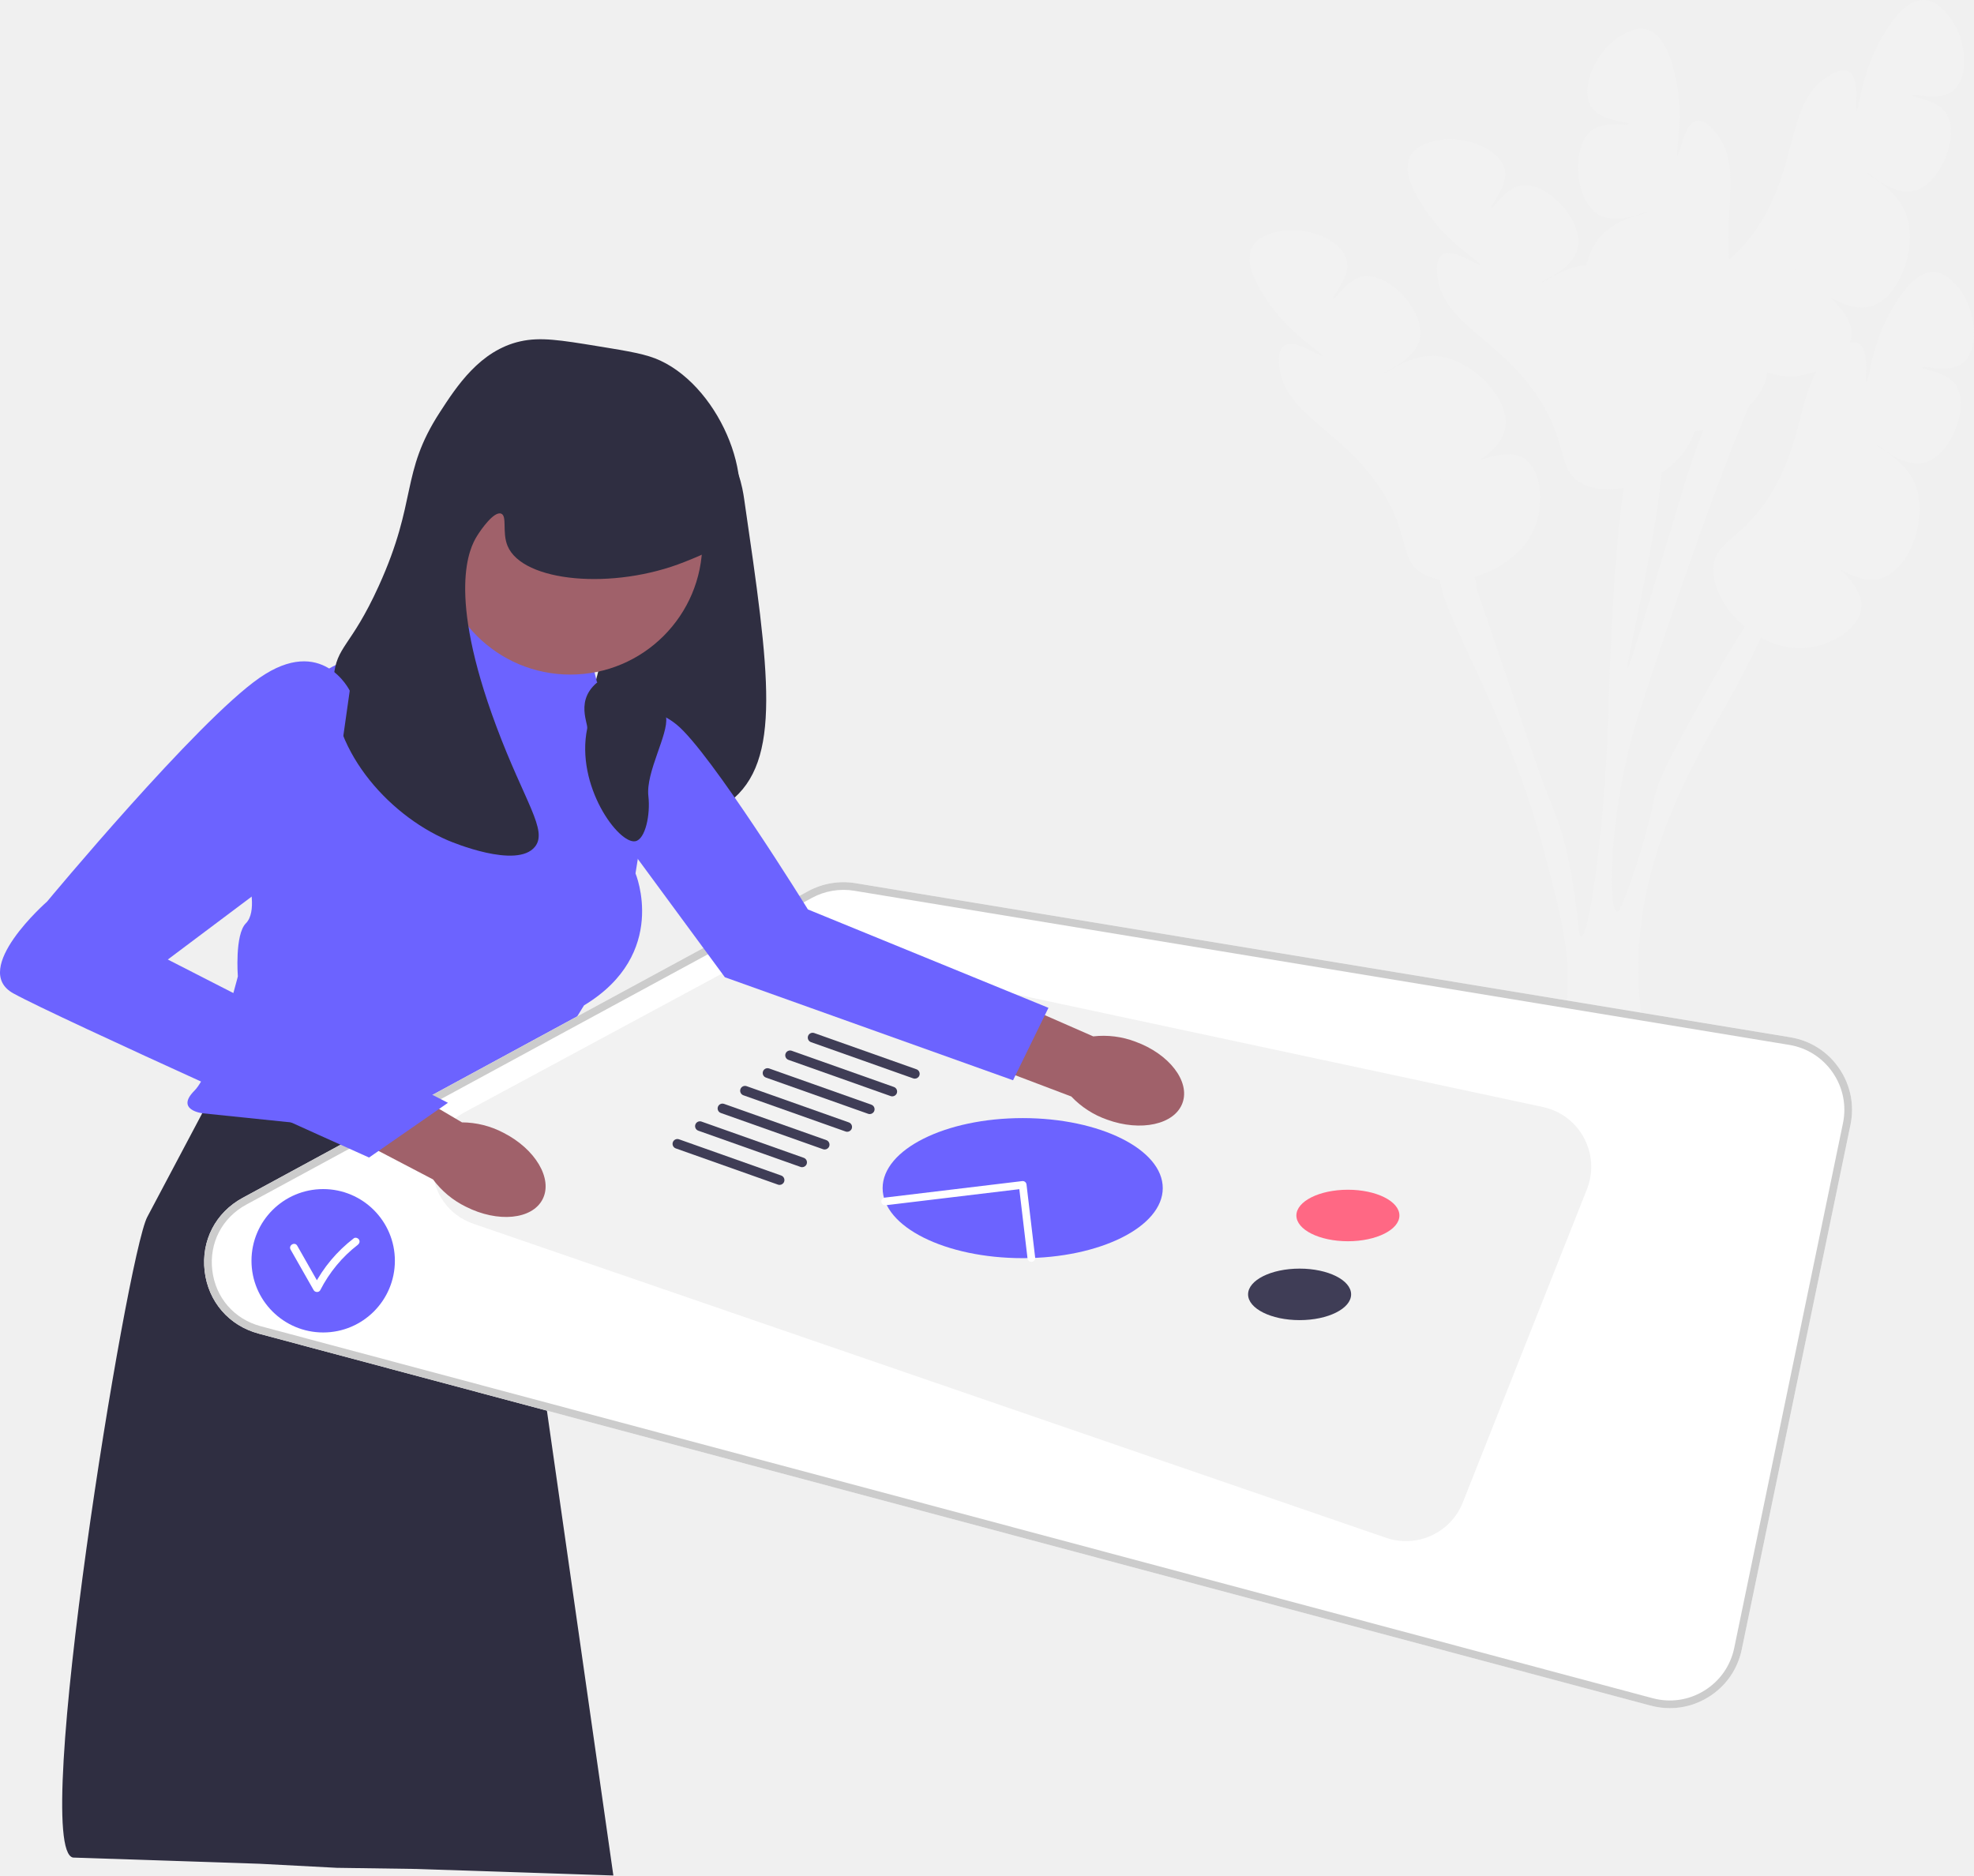
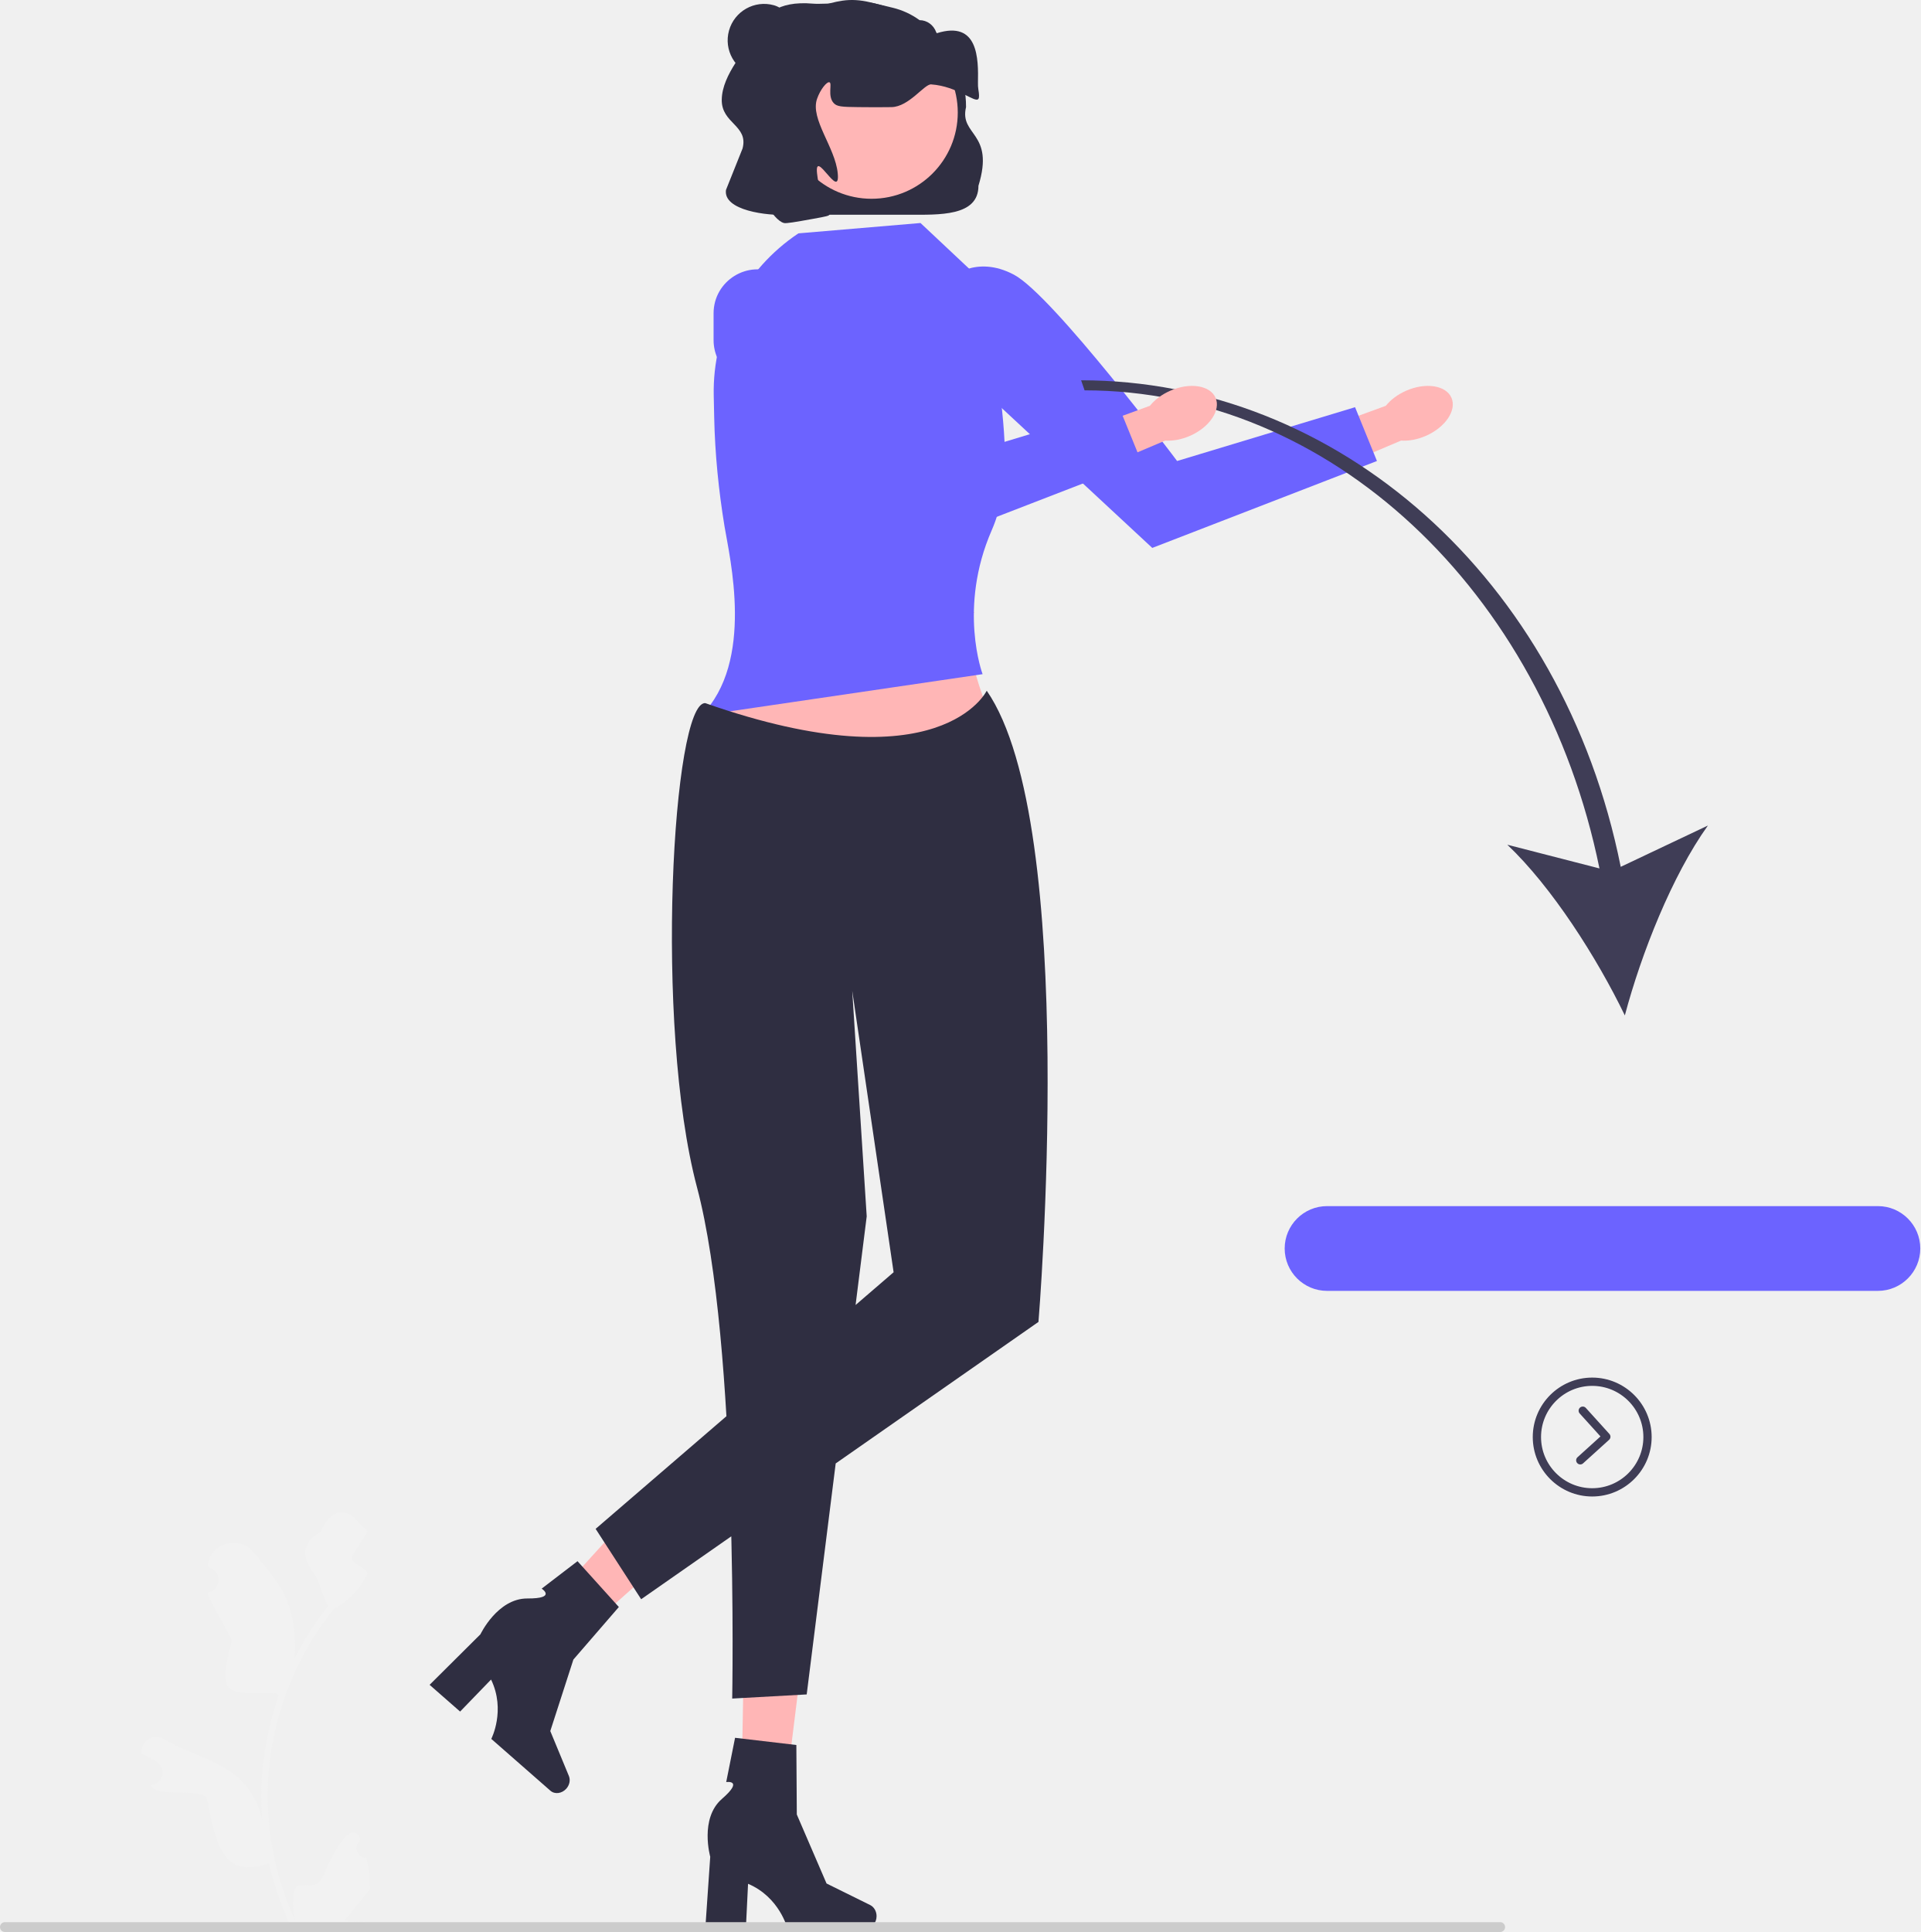
- <svg xmlns="http://www.w3.org/2000/svg" width="770.936" height="732.5" viewBox="0 0 770.936 732.5">
-   <path d="M733.063,173.909c.375-.552,9.704,8.839,18.188,6.907,10.57-2.407,18.302-22.04,12.57-30.437-3.793-5.557-13.227-5.818-13.031-6.861,.21-1.115,10.363,2.623,15.886-1.842,6.71-5.424,5.308-21.922-2.901-30.575-1.642-1.731-4.37-4.607-8.288-4.835-7.695-.447-13.737,9.683-16.392,14.136-8.443,14.157-9.134,29.01-10.176,28.871-.963-.129,1.594-12.558-3.039-15.103-1.015-.557-2.221-.55-3.419-.273,.303-.784,.522-1.592,.632-2.422,.695-5.235-3.464-10.8-8.378-15.464,5.118,3.032,10.903,5.134,16.021,3.631,11.434-3.359,19.042-24.56,13.031-37.574-4.198-9.09-14.904-13.892-14.551-14.412,.375-.552,9.704,8.839,18.188,6.907,10.57-2.407,18.302-22.04,12.57-30.437-3.793-5.557-13.227-5.818-13.031-6.861,.21-1.115,10.363,2.623,15.886-1.842,6.71-5.424,5.308-21.922-2.901-30.575-1.642-1.731-4.37-4.607-8.288-4.835-7.695-.447-13.737,9.683-16.392,14.136-8.443,14.157-9.134,29.01-10.176,28.871-.963-.129,1.594-12.558-3.039-15.103-2.901-1.594-7.363,1.379-8.749,2.302-15.239,10.153-11.016,32.229-25.095,55.716-4.533,7.562-9.049,12.078-12.86,15.494-1.741-21.029,4.671-37.172-5.042-49.399-1.036-1.304-4.371-5.502-7.621-4.875-5.19,1.001-6.57,13.615-7.526,13.442-1.034-.187,2.864-14.536-.828-30.601-1.161-5.053-3.804-16.549-11.265-18.484-3.799-.985-7.278,.915-9.372,2.059-10.468,5.717-16.863,20.989-12.141,28.21,3.887,5.944,14.697,5.501,14.555,6.627-.133,1.052-9.192-1.593-14.508,2.532-8.031,6.234-6.695,27.291,2.627,32.825,7.483,4.442,19.243-1.634,19.43-.994,.177,.604-11.486,1.89-18.271,9.253-2.816,3.057-4.748,7.121-5.84,11.513-9.239,.694-17.147,7.315-17.443,6.804-.335-.577,12.173-4.91,14.111-13.394,2.415-10.568-11.922-26.05-21.974-24.527-6.653,1.008-10.979,9.395-11.833,8.767-.914-.673,6.858-8.2,5.23-15.113-1.978-8.398-17.451-14.289-28.808-10.645-2.272,.729-6.047,1.94-7.951,5.372-3.74,6.74,2.768,16.577,5.629,20.901,9.095,13.747,22.179,20.812,21.602,21.69-.533,.812-10.625-6.882-14.927-3.811-2.694,1.923-1.95,7.233-1.72,8.882,2.539,18.135,24.263,23.904,39.321,46.775,12.262,18.624,7.03,28.732,17.418,33.781,4.46,2.167,10.138,2.586,15.942,1.543l-0,0c-4.492,30.078-5.761,81.517-5.761,81.517-1.268,51.453-7.882,93.827-10.778,93.746-1.608-.049-1.015-13.009-5.886-33.852-3.418-14.613-5.032-13.939-13.908-40.012-14.085-41.359-21.126-62.032-21.141-62.145-.075-.899-.198-2.714-.712-4.55,10.425-2.917,20.548-10.39,24.064-20.877,2.813-8.39,2.074-20.852-4.769-25.342-4.415-2.897-11.233-1.563-17.568,.842,4.952-3.297,9.355-7.598,10.219-12.862,1.932-11.76-13.872-27.809-28.205-28.037-10.011-.159-18.981,7.405-19.297,6.861-.335-.577,12.173-4.91,14.111-13.394,2.415-10.568-11.922-26.05-21.974-24.527-6.652,1.008-10.979,9.395-11.833,8.767-.914-.673,6.858-8.2,5.23-15.113-1.978-8.398-17.451-14.29-28.808-10.645-2.272,.729-6.047,1.94-7.951,5.372-3.74,6.74,2.768,16.577,5.629,20.901,9.095,13.747,22.179,20.812,21.602,21.69-.533,.812-10.625-6.882-14.927-3.811-2.694,1.923-1.95,7.233-1.72,8.882,2.539,18.135,24.263,23.904,39.321,46.775,12.262,18.624,7.03,28.732,17.418,33.781,1.798,.874,3.797,1.455,5.919,1.781l0,.01c.914,14.22,26.532,52.436,40.79,106.77,7.102,27.07,10.988,41.838,8.191,62.402-2.763,20.387-10.435,34.147-10.296,43.232,.011,.85,.085,1.634,.242,2.392l42.107-5.527c.282-.816,.504-1.653,.68-2.513,3.207-15.468-8.492-38.977-2.547-76.892,4.415-28.135,16.511-51.276,22.151-62.057,6.93-13.259,15.117-25.73,23.958-45.096,5.676,3.126,12.112,4.785,18.498,3.983,8.78-1.104,19.689-7.174,20.767-15.288,.695-5.235-3.464-10.8-8.378-15.464,5.118,3.032,10.903,5.134,16.021,3.63,11.434-3.359,19.042-24.56,13.031-37.574-4.198-9.089-14.904-13.892-14.551-14.412Zm-171.31,13.863c-.031-.061,.409-.252,1.175-.563-.722,.405-1.144,.624-1.175,.563Zm139.976-81.866c-.678-.474-1.058-.76-1.017-.814,.041-.054,.405,.259,1.017,.814Zm-43.667,21.705c.753-.341,1.195-.527,1.218-.463,.023,.064-.427,.219-1.218,.463Zm-34.607,24.651c-.031-.061,.409-.252,1.175-.563-.722,.405-1.144,.624-1.175,.563Zm12.113,108.774c-1.011-.228,11.286-49.966,13.303-76.373,5.836-3.826,10.63-9.214,12.832-15.782,.038-.114,.073-.232,.11-.347,1.167-.162,2.328-.382,3.478-.653-4.115,10.405-6.411,17.961-6.411,17.961-10.686,35.204-22.39,75.404-23.312,75.193Zm45.895-16.238c-3.375,5.175-7.329,11.537-12.775,21.268-13.968,24.931-20.945,37.388-22.78,46.27-.482,2.371-3.026,15.199-8.855,31.458-2.979,8.297-4.469,12.445-5.602,12.277-3.209-.488-3.263-33.215,5.619-67.1,1.522-5.769,2.736-9.491,5.044-16.531,3.744-11.485,24.608-75.32,41.021-114.046l.002-.005c3.031-2.905,5.299-6.229,6.412-9.727,.355-1.117,.555-2.15,.635-3.133,3.925,1.248,8.043,1.751,12.141,1.235,2.292-.288,4.728-.917,7.097-1.83-6.554,11.615-6.448,29.008-17.387,47.256-11.464,19.125-22.841,18.795-22.885,30.345-.029,7.67,4.964,16.155,12.318,22.257l-.005,.008Zm23.097-33.454c.041-.054,.405,.259,1.017,.814-.678-.475-1.058-.76-1.017-.814Z" fill="#f2f2f2" />
-   <path d="M264.226,161.609c6.429-1.071,13.425,6.781,16.347,10.06,7.801,8.755,9.43,18.941,10.06,23.264,9.941,68.226,14.911,102.338-5.659,118.205-19.549,15.079-55.281,11.035-62.246-2.515-2.713-5.278-.445-10.8,3.144-21.377,6.632-19.548,10.541-39.922,16.347-59.731,13.258-45.232,12.145-66.262,22.006-67.905Z" fill="#2f2e41" />
-   <path d="M88.804,416.253l-31.286,59.049c-7.986,15.074-45.777,247.272-28.971,250.198l72.796,2.415,30.204,1.585,31.046,.447,76.954,2.553-43.227-302.415-107.516-13.832Z" fill="#2f2e41" />
-   <path d="M165.826,243.032l62.246,2.515,5.03,20.749,14.99,12.229c5.511,4.496,8.215,11.585,7.098,18.609l-6.997,43.983s13.204,31.437-20.12,51.557l-33.324,54.072-115.69-11.946s-10.689-1.258-3.144-8.802c7.545-7.545,16.976-44.641,16.976-44.641,0,0-1.258-16.347,3.144-20.749s1.337-15.719,1.337-15.719l17.902-66.175c3.488-12.895,15.188-21.85,28.546-21.85h19.852l2.154-13.832Z" fill="#6c63ff" />
-   <path d="M644.667,666.158L101.049,520.871c-11.614-3.104-19.708-12.448-21.122-24.387s4.272-22.915,14.84-28.646l220.923-119.815c5.583-3.029,12.111-4.129,18.378-3.094l365.157,60.197c7.795,1.285,14.551,5.581,19.022,12.095s6.05,14.361,4.447,22.098l-42.462,204.904c-1.621,7.821-6.258,14.438-13.056,18.631-4.609,2.843-9.767,4.297-15.016,4.297-2.494,0-5.009-.328-7.494-.992Z" fill="#fff" />
-   <path d="M644.667,666.158L101.049,520.871c-11.614-3.104-19.708-12.448-21.122-24.387s4.272-22.915,14.84-28.646l220.923-119.815c5.583-3.029,12.111-4.129,18.378-3.094l365.157,60.197c7.795,1.285,14.551,5.581,19.022,12.095s6.05,14.361,4.447,22.098l-42.462,204.904c-1.621,7.821-6.258,14.438-13.056,18.631-4.609,2.843-9.767,4.297-15.016,4.297-2.494,0-5.009-.328-7.494-.992Zm54.07-258.071l-365.157-60.198c-5.613-.927-11.459,.058-16.459,2.771l-220.923,119.815c-9.465,5.133-14.558,14.964-13.291,25.656s8.515,19.062,18.917,21.842l543.618,145.287c6.911,1.846,14.072,.796,20.161-2.96,6.089-3.755,10.242-9.682,11.693-16.687l42.462-204.904c1.436-6.928,.021-13.957-3.983-19.791-4.004-5.834-10.055-9.681-17.037-10.831l.244-1.48-.244,1.48Z" fill="#ccc" />
-   <path d="M619.761,464.494l-48.48,122.332c-4.7,11.86-17.895,17.928-29.958,13.778l-356.335-122.604c-19.675-6.77-21.874-33.718-3.555-43.587l114.675-61.781c4.989-2.688,10.772-3.513,16.314-2.328l290.14,62.053c14.438,3.088,22.639,18.411,17.199,32.137Z" fill="#f2f2f2" />
-   <ellipse cx="526.414" cy="474.727" rx="20.12" ry="10.06" fill="#ff6884" />
-   <ellipse cx="507.552" cy="505.535" rx="20.12" ry="10.06" fill="#3f3d56" />
-   <ellipse cx="399.407" cy="464.038" rx="54.701" ry="27.351" fill="#6c63ff" />
-   <path d="M304.466,462.781c.776,0,1.504-.483,1.778-1.257,.348-.982-.166-2.06-1.148-2.408l-39.916-14.147c-.979-.347-2.059,.166-2.408,1.148-.348,.982,.166,2.06,1.148,2.408l39.916,14.147c.208,.074,.421,.109,.63,.109Z" fill="#3f3d56" />
-   <path d="M313.268,455.865c.776,0,1.504-.483,1.778-1.257,.348-.982-.166-2.06-1.148-2.408l-39.916-14.147c-.979-.347-2.059,.166-2.408,1.148-.348,.982,.166,2.06,1.148,2.408l39.916,14.147c.208,.074,.421,.109,.63,.109Z" fill="#3f3d56" />
-   <path d="M322.071,448.949c.776,0,1.504-.483,1.778-1.257,.348-.982-.166-2.06-1.148-2.408l-39.916-14.147c-.98-.346-2.06,.166-2.408,1.148-.348,.982,.166,2.06,1.148,2.408l39.916,14.147c.208,.074,.421,.109,.63,.109Z" fill="#3f3d56" />
-   <path d="M330.873,442.032c.776,0,1.504-.483,1.778-1.257,.348-.982-.166-2.06-1.148-2.408l-39.916-14.147c-.979-.347-2.06,.166-2.408,1.148-.348,.982,.166,2.06,1.148,2.408l39.916,14.147c.208,.074,.421,.109,.63,.109Z" fill="#3f3d56" />
-   <path d="M339.676,435.116c.776,0,1.504-.483,1.778-1.257,.348-.982-.166-2.06-1.148-2.408l-39.916-14.147c-.979-.347-2.059,.166-2.408,1.148-.348,.982,.166,2.06,1.148,2.408l39.916,14.147c.208,.074,.421,.109,.63,.109Z" fill="#3f3d56" />
-   <path d="M348.478,428.2c.776,0,1.504-.483,1.778-1.257,.348-.982-.166-2.06-1.148-2.408l-39.916-14.147c-.98-.346-2.059,.166-2.408,1.148-.348,.982,.166,2.06,1.148,2.408l39.916,14.147c.208,.074,.421,.109,.63,.109Z" fill="#3f3d56" />
-   <path d="M357.281,421.284c.776,0,1.504-.483,1.778-1.257,.348-.982-.166-2.06-1.148-2.408l-39.916-14.147c-.98-.347-2.059,.166-2.408,1.148-.348,.982,.166,2.06,1.148,2.408l39.916,14.147c.208,.074,.421,.109,.63,.109Z" fill="#3f3d56" />
-   <circle cx="222.728" cy="211.909" r="51.557" fill="#a0616a" />
-   <path d="M233.417,135.202c-14.516-2.366-22.311-3.637-30.18-1.886-15.763,3.507-24.907,17.599-31.437,27.665-15.617,24.07-8.556,34.186-23.892,67.905-11.001,24.188-16.548,23.189-17.605,35.839-2.219,26.554,20.369,53.116,44.641,63.504,1.621,.694,26.845,11.249,33.952,2.515,5.21-6.403-3.994-17.423-15.09-47.156-19.511-52.281-10.292-69.754-7.545-74.192,1.735-2.804,6.685-9.774,9.431-8.802,2.484,.879,.334,7.259,2.515,12.575,5.844,14.243,41.363,17.406,69.162,6.287,8.198-3.279,13.228-5.291,16.976-10.689,12.716-18.315-2.465-56.698-26.407-67.905-5.447-2.549-11.805-3.586-24.521-5.659Z" fill="#2f2e41" />
-   <path id="b-579" d="M196.554,442.382c12.539,6.36,19.422,17.986,15.373,25.965-4.049,7.979-17.494,9.29-30.037,2.926-5.045-2.474-9.425-6.119-12.772-10.632l-52.79-27.619,13.489-24.496,50.609,29.829c5.621,.035,11.151,1.417,16.128,4.028Z" fill="#a0616a" />
-   <path id="c-580" d="M443.448,406.845c13.209,4.818,21.43,15.538,18.363,23.944-3.067,8.406-16.26,11.312-29.473,6.491-5.304-1.853-10.088-4.95-13.95-9.031l-55.709-21.12,10.468-25.932,53.808,23.573c5.585-.636,11.241,.075,16.494,2.074Z" fill="#a0616a" />
-   <path d="M136.589,269.754s-10.689-22.006-35.21-5.03c-24.521,16.976-82.995,87.396-82.995,87.396,0,0-30.18,26.407-13.204,35.839s138.954,64.132,138.954,64.132l30.809-21.377-109.402-55.959,62.843-47.156,8.206-57.845Z" fill="#6c63ff" />
-   <path d="M243.477,282.958s7.481-10.689,20.717,0,51.33,72.235,51.33,72.235l93.944,38.425-13.832,28.294-112.546-40.24-49.042-66.647,9.431-32.066Z" fill="#6c63ff" />
-   <path d="M237.504,263.781c-14.259,7.281-7.698,18.46-8.174,20.749-4.634,22.29,12.306,45.377,18.862,44.012,3.846-.801,5.868-10.381,5.03-17.605-1.087-9.365,7.919-24.188,6.916-30.809-2.461-16.243,12.386-16.547,9.431-22.635-1.732-3.568-23.569,1.949-32.066,6.287Z" fill="#2f2e41" />
-   <path d="M402.787,492.835c.059,0,.119-.003,.178-.011,.823-.097,1.411-.843,1.313-1.666l-3.382-28.554c-.047-.396-.249-.756-.562-1.002-.313-.246-.709-.356-1.107-.311l-53.709,6.459c-.822,.099-1.409,.846-1.31,1.668,.099,.823,.847,1.414,1.668,1.311l52.217-6.279,3.205,27.062c.09,.763,.738,1.323,1.488,1.323Z" fill="#fff" />
+ <svg xmlns="http://www.w3.org/2000/svg" width="463.992" height="466.779" viewBox="0 0 463.992 466.779">
+   <path d="M88.498,448.81c-2.066,.129-3.208-2.437-1.645-3.933l.155-.618c-.02-.05-.041-.099-.062-.148-2.089-4.982-6.879,4.29-8.951,9.279-1.839,4.428-6.47-.373-7.046,4.309-.258,2.067-.142,4.172,.316,6.2-4.308-9.411-6.575-19.687-6.575-30.021,0-2.597,.142-5.193,.433-7.783,.239-2.119,.568-4.224,.995-6.31,2.306-11.277,7.299-22.018,14.5-30.99,3.462-1.892,6.349-4.851,8.093-8.397,.626-1.279-3.948-2.607-3.715-4.009-.394,.052,3.58-5.996,3.877-6.364-.549-.833-1.532-1.247-2.131-2.06-2.982-4.043-7.091-3.337-9.236,2.157-4.582,2.313-4.627,6.148-1.815,9.837,1.789,2.347,2.035,5.522,3.604,8.035-.162,.207-.329,.407-.491,.614-2.961,3.798-5.522,7.88-7.681,12.169,.61-4.766-.291-10.508-1.826-14.21-1.748-4.217-5.025-7.769-7.91-11.415-3.466-4.379-10.573-2.468-11.184,3.083-.006,.054-.012,.107-.017,.161,.429,.242,.848,.499,1.259,.77,2.339,1.547,1.531,5.174-1.241,5.602l-.063,.01c.155,1.544,5.469,10.107,5.857,11.612-3.702,14.316-.759,12.497,10.652,12.732,.252,.129,.497,.258,.749,.381-1.156,3.255-2.08,6.594-2.764,9.979-.614,2.99-1.04,6.013-1.279,9.049-.297,3.83-.271,7.68,.052,11.503l-.019-.136c-.82-4.211-3.107-8.145-6.427-10.87-4.946-4.063-11.933-5.559-17.268-8.824-2.568-1.572-5.859,.459-5.411,3.437l.022,.143c.794,.323,1.569,.698,2.319,1.117,.429,.242,.848,.499,1.259,.77,2.339,1.547,1.531,5.174-1.241,5.602l-.063,.01c-.045,.006-.084,.013-.129,.019,1.363,3.236,11.173,.499,13.55,3.089,2.315,12.497,4.345,19.423,14.979,15.784h.006c1.163,5.064,2.861,10.011,5.044,14.726h18.02c.065-.2,.123-.407,.181-.607-1.666,.103-3.346,.006-4.986-.297,1.337-1.641,2.674-3.294,4.011-4.935,.032-.032,.058-.065,.084-.097,.678-.84,1.363-1.673,2.041-2.512l0-.001c.042-2.578-.267-5.147-.879-7.64l-.001-0Z" fill="#f2f2f2" />
+   <path d="M233.42,25.88c-1.656,6.973,7,6,3,19,0,7.462-9.538,7-17,7h-29c-5.017,.317-15.737-1.027-15-6l4-10c1.481-5.62-5.12-5.995-5.025-11.806,.102-6.229,6.088-12.039,8.025-16.194,1.926-4.132,5.306-7.76,14-7,2.976,.26,12.023-.754,14.928-.056h0c5.21,1.252,10.122,3.521,14.452,6.676h0c2.28,2.27,4.13,4.96,5.44,7.95,1.23,2.8,1.98,5.87,2.15,9.09v.03c.02,.44,.03,.87,.03,1.31Z" fill="#2f2e41" />
  <g>
-     <circle cx="126.217" cy="492.413" r="28" fill="#6c63ff" />
-     <path d="M113.495,488.046l9,15.827c.535,.942,2.073,1.01,2.59,0,3.515-6.864,8.479-12.94,14.598-17.649,.647-.498,.975-1.284,.538-2.052-.362-.636-1.411-1.031-2.052-.538-6.536,5.03-11.911,11.376-15.674,18.726h2.59l-9-15.827c-.954-1.678-3.547-.168-2.59,1.514h0Z" fill="#fff" />
+     <polygon points="178.966 442.986 188.537 443.211 193.872 400.214 179.748 399.88 178.966 442.986" fill="#ffb6b6" />
+     <path d="M211.802,462.953h0c0,1.617-1.147,2.927-2.563,2.927h-18.997s-1.869-7.515-9.491-10.749l-.526,10.749h-9.8l1.187-17.283s-2.621-9.247,2.823-13.973c5.444-4.727,1.035-4.069,1.035-4.069l2.142-10.697,14.809,1.741,.109,16.792,7.186,16.668,10.541,5.207c.938,.463,1.546,1.519,1.546,2.687l0,0Z" fill="#2f2e41" />
  </g>
+   <g>
+     <polygon points="125.318 395.474 132.366 401.952 164.717 373.131 154.316 363.571 125.318 395.474" fill="#ffb6b6" />
+     <path d="M136.852,432.132h0c-1.066,1.216-2.792,1.445-3.857,.513l-14.287-12.521s3.547-6.884-.054-14.339l-7.48,7.737-7.37-6.459,12.284-12.216s4.123-8.682,11.333-8.648c7.21,.034,3.46-2.378,3.46-2.378l8.661-6.633,9.989,11.07-10.985,12.7-5.581,17.272,4.496,10.863c.4,.967,.161,2.161-.609,3.039l0,0Z" fill="#2f2e41" />
+   </g>
+   <path d="M180.42,145.88s2,15-10,27l41,16,30-11s-11-23-6-30l-55-2Z" fill="#ffb6b6" />
+   <path d="M222.42,53.88l-29.5,2.5h-0c-13.079,8.72-20.797,23.517-20.463,39.233l.112,5.262c.188,8.829,1.071,17.624,2.502,26.338,1.207,7.353,7.349,32.667-5.651,45.667l68-10s-6-16,2.218-34.796c5.167-11.817,2.799-25.642,1.435-38.467l-2.153-20.237-16.5-15.5Z" fill="#6c63ff" />
+   <g>
+     <path d="M339.754,94.405c-2.07,.908-3.763,2.208-4.902,3.636l-20.266,7.405,3.806,9.54,20.148-8.539c1.822,.129,3.925-.237,5.995-1.145,4.729-2.074,7.492-6.196,6.172-9.205-1.32-3.009-6.224-3.767-10.953-1.693h-0Z" fill="#ffb6b6" />
+     <path d="M229.42,67.38s6.205-6,15.602-1,39.398,45,39.398,45l43-13,5.287,13-54.287,21-49-45.524v-19.476Z" fill="#6c63ff" />
+   </g>
+   <circle cx="210.591" cy="27.193" r="20.831" fill="#ffb6b6" />
+   <path d="M236.42,23.88c-.79,1.14-4.984-3.031-11.424-3.491-1.64-.12-5.336,5.411-9.576,5.491-2.81,.05-4.54,.03-8,0-4.09-.04-5.21-.12-6-1-1.53-1.71-.27-4.75-1-5-.61-.21-2.19,1.67-3,4-1.7,4.89,4.4,11.7,5,18,.64,6.79-5.66-6.22-5,0,.74,7,3.39,6.47,3.36,9-.01,.38-.12,.71-.36,1-.21,.26-.42,.36-4,1-4.28,.77-6.43,1.15-7,1-1.47-.38-2.96-2.49-4-4-1.72-2.47-.5,.02,0-3,.48-2.92,1.98-3.3,2-6,.02-3.4-2.35-4.43-4-8-3.05-6.6-.07-14.24,1-17,.514-1.324,1.446-2.999,3.08-5.767,1.311-2.222,3.052-4.179,5.175-5.646,3.182-2.198,6.877-3.704,10.872-4.301,2.188-.327,4.42-.155,6.571,.362l5.573,1.339c2.343,.563,4.551,1.583,6.498,3.002h0c1.815,.006,3.389,1.179,4.011,2.884,.065,.178,.124,.282,.173,.267,10.046-3.14,10.039,6.161,9.929,11.971-.011,.595,.01,1.121,.087,1.548v.03c.2,1.15,.25,1.99,.03,2.31Z" fill="#2f2e41" />
+   <path d="M238.42,166.88s-11,23-68,3c-7.858-.457-12.423,77.743-2,117,10.125,38.138,8.5,123.5,8.5,123.5l18-1,14.5-115.5-3.5-54.5,10,68-72,62,11,17,96-67s10-120-12.5-152.5Z" fill="#2f2e41" />
+   <path d="M0,465.589c0,.66,.53,1.19,1.19,1.19H362.48c.66,0,1.19-.53,1.19-1.19,0-.66-.53-1.19-1.19-1.19H1.19c-.66,0-1.19,.53-1.19,1.19Z" fill="#ccc" />
+   <g>
+     <path d="M391.609,209.432l21.066-9.979c-8.64,12.058-16.085,30.89-20.071,45.876-6.749-13.959-17.628-31.039-28.396-41.241l22.264,5.728c-13.719-67.237-65.32-115.507-124.411-115.507l-.836-2.429c61.722,0,116.377,47.6,130.385,117.552Z" fill="#3f3d56" />
+     <path d="M320.651,311.88h133.102c5.646,0,10.239-4.593,10.239-10.239,0-5.646-4.593-10.239-10.239-10.239h-133.102c-5.646,0-10.239,4.593-10.239,10.239,0,5.646,4.593,10.239,10.239,10.239Z" fill="#6c63ff" />
+   </g>
+   <g>
+     <path d="M282.754,94.405c-2.07,.908-3.763,2.208-4.902,3.636l-20.266,7.405,3.806,9.54,20.148-8.539c1.822,.129,3.925-.237,5.995-1.145,4.729-2.074,7.492-6.196,6.172-9.205-1.32-3.009-6.224-3.767-10.953-1.693h-0Z" fill="#ffb6b6" />
+     <path d="M172.42,75.699c0-7.871,8.316-13.054,15.321-9.465,.093,.048,.187,.097,.281,.147,9.398,5,39.398,45,39.398,45l43-13,5.287,13-54.287,21-45.559-42.327c-2.194-2.038-3.441-4.898-3.441-7.893v-6.462Z" fill="#6c63ff" />
+   </g>
+   <g>
+     <path d="M384.719,361.559c-7.92,0-14.363-6.443-14.363-14.364,0-7.92,6.443-14.363,14.363-14.363,7.92,0,14.364,6.443,14.364,14.363,0,7.92-6.443,14.364-14.364,14.364Zm0-26.727c-6.817,0-12.363,5.546-12.363,12.363,0,6.817,5.546,12.364,12.363,12.364,6.817,0,12.364-5.546,12.364-12.364,0-6.817-5.546-12.363-12.364-12.363Z" fill="#3f3d56" />
+     <path d="M381.84,353.815c-.272,0-.544-.111-.741-.329-.371-.41-.34-1.042,.07-1.413l5.549-5.024-5.023-5.549c-.371-.409-.339-1.042,.07-1.412s1.042-.339,1.412,.07l5.694,6.29c.371,.409,.34,1.042-.07,1.412l-6.29,5.695c-.191,.173-.432,.259-.671,.259Z" fill="#3f3d56" />
+   </g>
+   <path d="M182.268,18.234c-4.685-1.305-7.426-6.161-6.121-10.846,1.305-4.685,6.161-7.426,10.846-6.121,4.685,1.305,8.104,9.348,3.293,10.058-5.72,.845-3.333,8.213-8.018,6.908Z" fill="#2f2e41" />
</svg>
